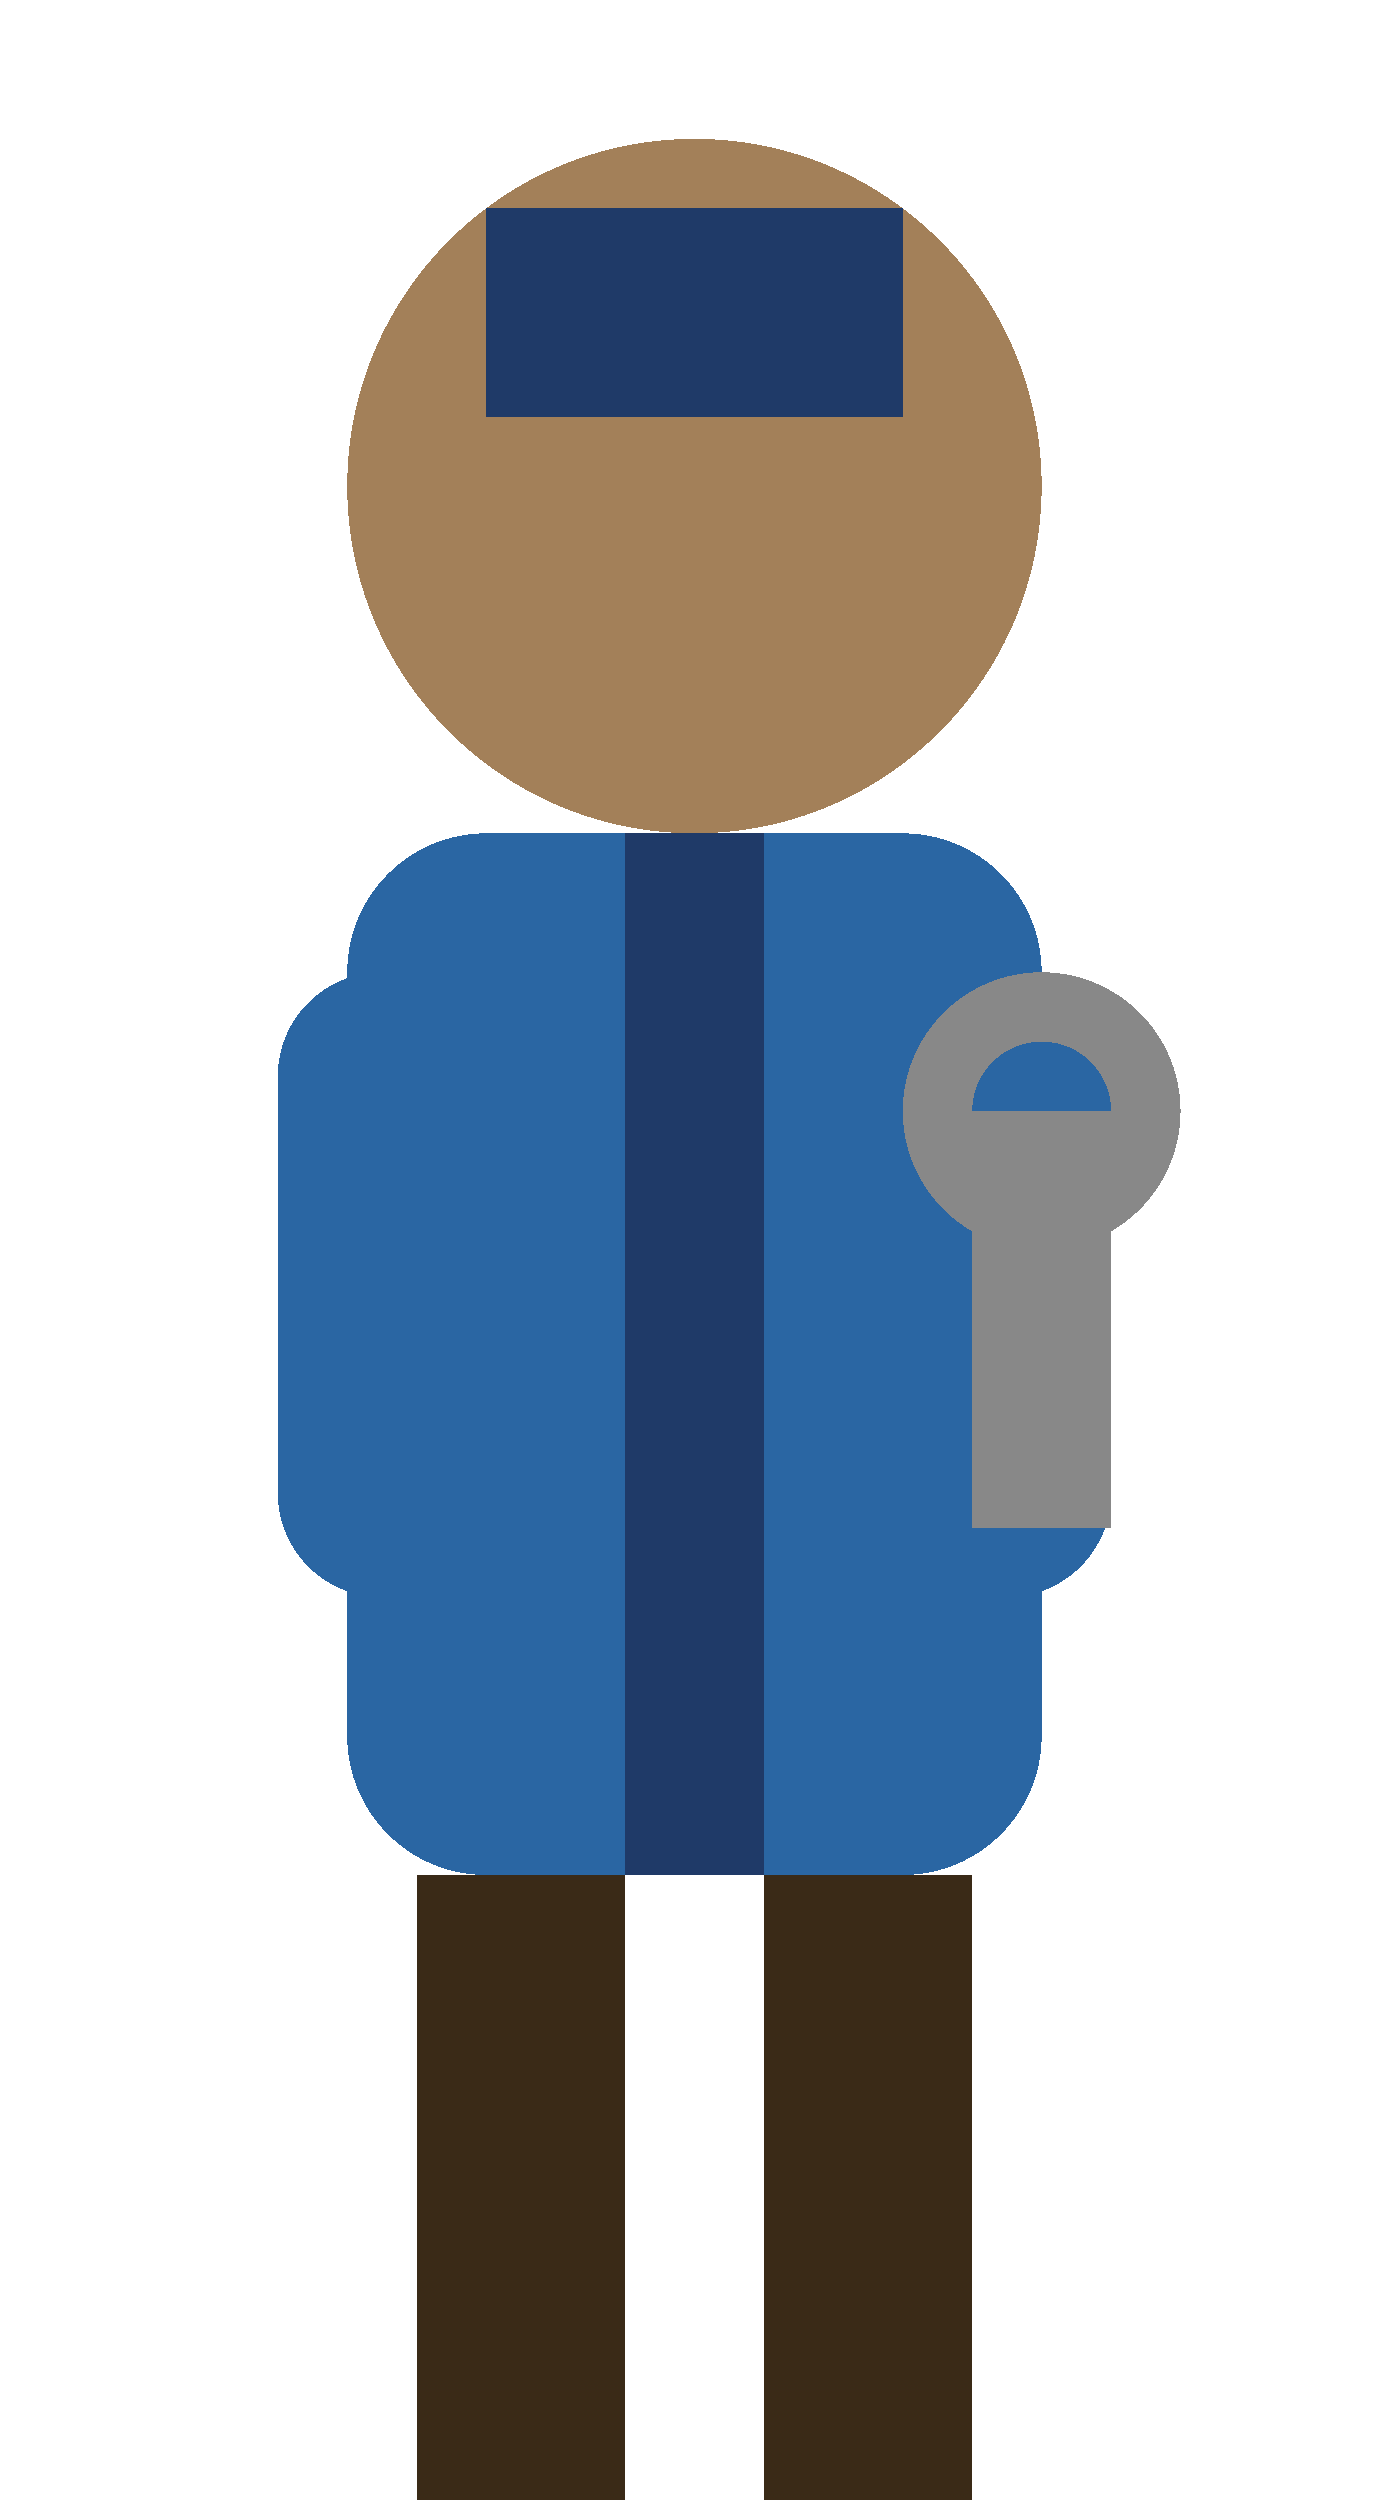
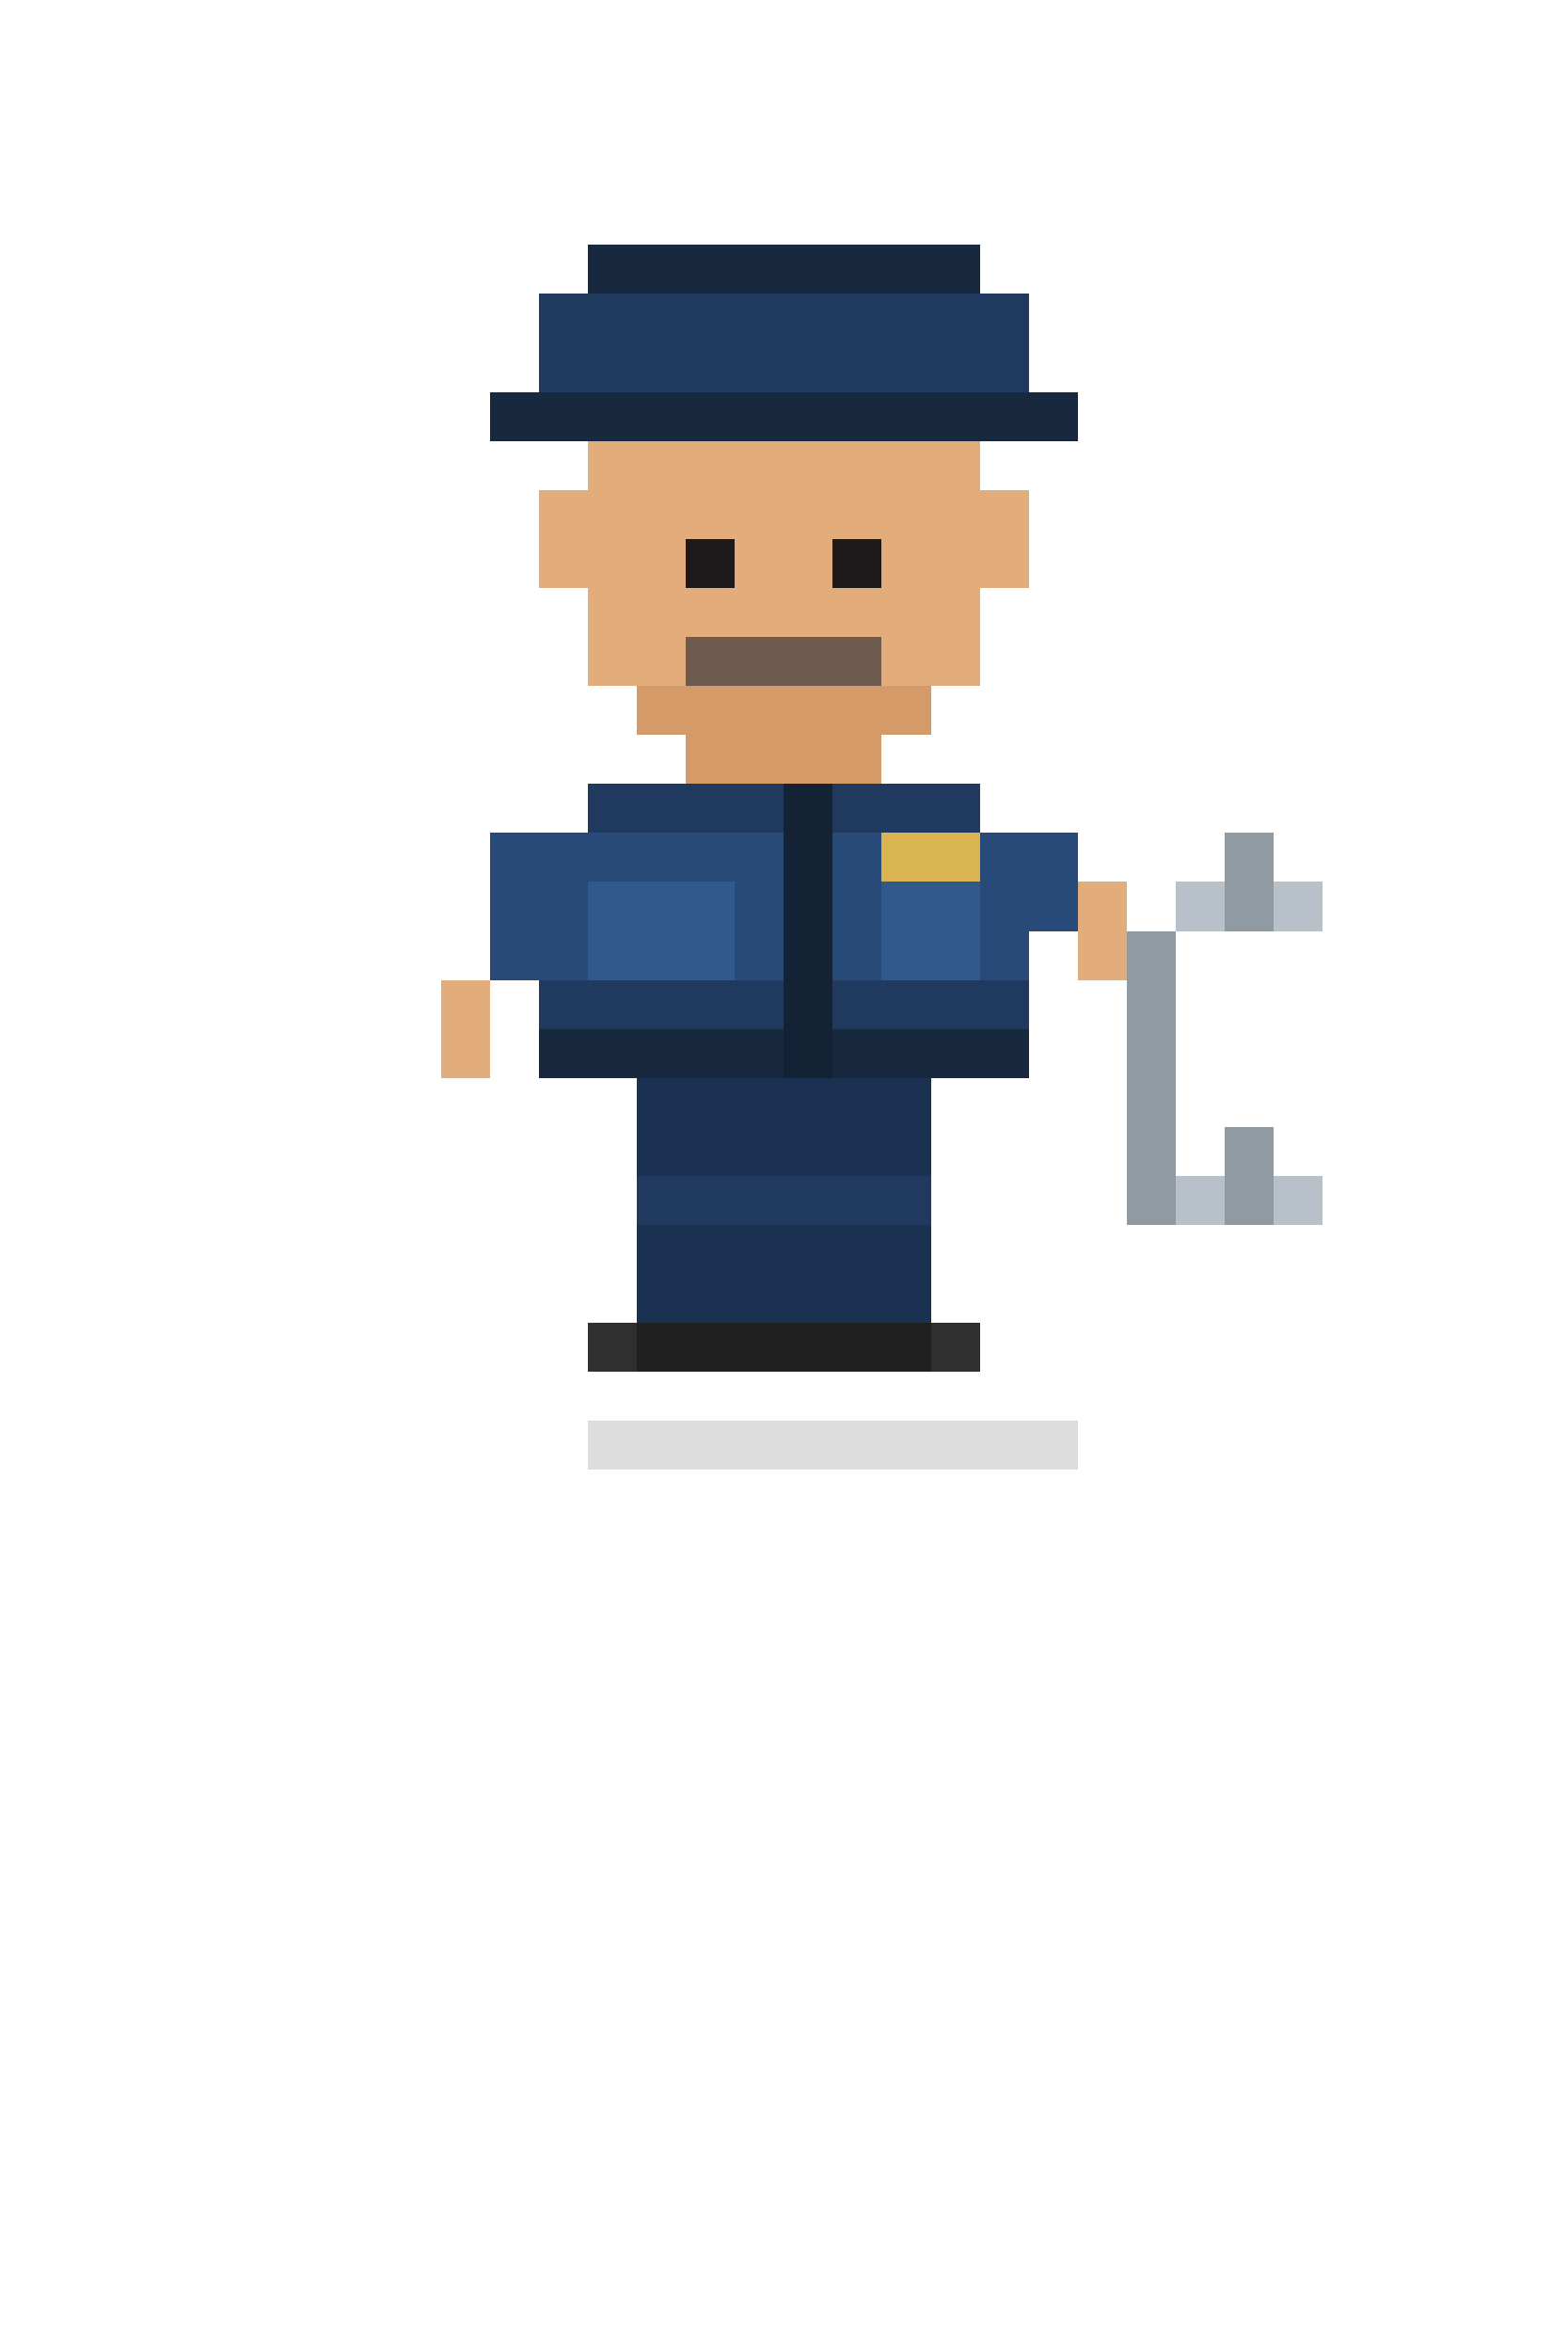
- <svg xmlns="http://www.w3.org/2000/svg" viewBox="0 0 40 72" width="40" height="72" shape-rendering="crispEdges">
-   <ellipse cx="20" cy="14" rx="10" ry="10" fill="#a38059" />
-   <rect x="14" y="6" width="12" height="6" fill="#1f3a68" />
-   <rect x="10" y="24" width="20" height="30" rx="4" fill="#2a66a3" />
-   <rect x="18" y="24" width="4" height="30" fill="#1f3a68" />
-   <rect x="8" y="28" width="6" height="18" rx="3" fill="#2a66a3" />
-   <rect x="26" y="28" width="6" height="18" rx="3" fill="#2a66a3" />
-   <rect x="12" y="54" width="6" height="18" fill="#3a2a17" />
-   <rect x="22" y="54" width="6" height="18" fill="#3a2a17" />
-   <rect x="28" y="32" width="4" height="12" fill="#888" />
-   <circle cx="30" cy="32" r="3" fill="none" stroke="#888" stroke-width="2" />
+ <svg xmlns="http://www.w3.org/2000/svg" width="32" height="48" viewBox="0 0 32 48" shape-rendering="crispEdges">
+   <rect x="12" y="5" width="8" height="1" fill="#17283f" />
+   <rect x="11" y="6" width="10" height="1" fill="#203a5f" />
+   <rect x="11" y="7" width="10" height="1" fill="#203a5f" />
+   <rect x="10" y="8" width="12" height="1" fill="#17283f" />
+   <rect x="12" y="9" width="8" height="1" fill="#e2ad7b" />
+   <rect x="11" y="10" width="10" height="1" fill="#e2ad7b" />
+   <rect x="11" y="11" width="10" height="1" fill="#e2ad7b" />
+   <rect x="12" y="12" width="8" height="1" fill="#e2ad7b" />
+   <rect x="12" y="13" width="8" height="1" fill="#e2ad7b" />
+   <rect x="13" y="14" width="6" height="1" fill="#d49a67" />
+   <rect x="14" y="11" width="1" height="1" fill="#1c1a1a" />
+   <rect x="17" y="11" width="1" height="1" fill="#1c1a1a" />
+   <rect x="14" y="13" width="4" height="1" fill="#6e5b4d" />
+   <rect x="14" y="15" width="4" height="1" fill="#d49a67" />
+   <rect x="12" y="16" width="8" height="1" fill="#203a5f" />
+   <rect x="11" y="17" width="10" height="1" fill="#274a78" />
+   <rect x="11" y="18" width="10" height="1" fill="#274a78" />
+   <rect x="11" y="19" width="10" height="1" fill="#274a78" />
+   <rect x="11" y="20" width="10" height="1" fill="#203a5f" />
+   <rect x="11" y="21" width="10" height="1" fill="#17283f" />
+   <rect x="16" y="16" width="1" height="6" fill="#142235" />
+   <rect x="12" y="18" width="3" height="2" fill="#31598c" />
+   <rect x="18" y="18" width="2" height="2" fill="#31598c" />
+   <rect x="18" y="17" width="2" height="1" fill="#d9b451" />
+   <rect x="10" y="17" width="1" height="3" fill="#274a78" />
+   <rect x="9" y="20" width="1" height="2" fill="#e2ad7b" />
+   <rect x="21" y="17" width="1" height="2" fill="#274a78" />
+   <rect x="22" y="18" width="1" height="2" fill="#e2ad7b" />
+   <rect x="23" y="19" width="1" height="6" fill="#8f9aa3" />
+   <rect x="24" y="18" width="1" height="1" fill="#b8c1c9" />
+   <rect x="24" y="24" width="1" height="1" fill="#b8c1c9" />
+   <rect x="25" y="17" width="1" height="2" fill="#8f9aa3" />
+   <rect x="25" y="23" width="1" height="2" fill="#8f9aa3" />
+   <rect x="26" y="18" width="1" height="1" fill="#b8c1c9" />
+   <rect x="26" y="24" width="1" height="1" fill="#b8c1c9" />
+   <rect x="13" y="22" width="3" height="5" fill="#1a3152" />
+   <rect x="16" y="22" width="3" height="5" fill="#1a3152" />
+   <rect x="13" y="24" width="3" height="1" fill="#203a5f" />
+   <rect x="16" y="24" width="3" height="1" fill="#203a5f" />
+   <rect x="13" y="27" width="3" height="1" fill="#202020" />
+   <rect x="16" y="27" width="3" height="1" fill="#202020" />
+   <rect x="12" y="27" width="1" height="1" fill="#2f2f2f" />
+   <rect x="19" y="27" width="1" height="1" fill="#2f2f2f" />
+   <rect x="12" y="29" width="10" height="1" fill="#00000022" />
</svg>
